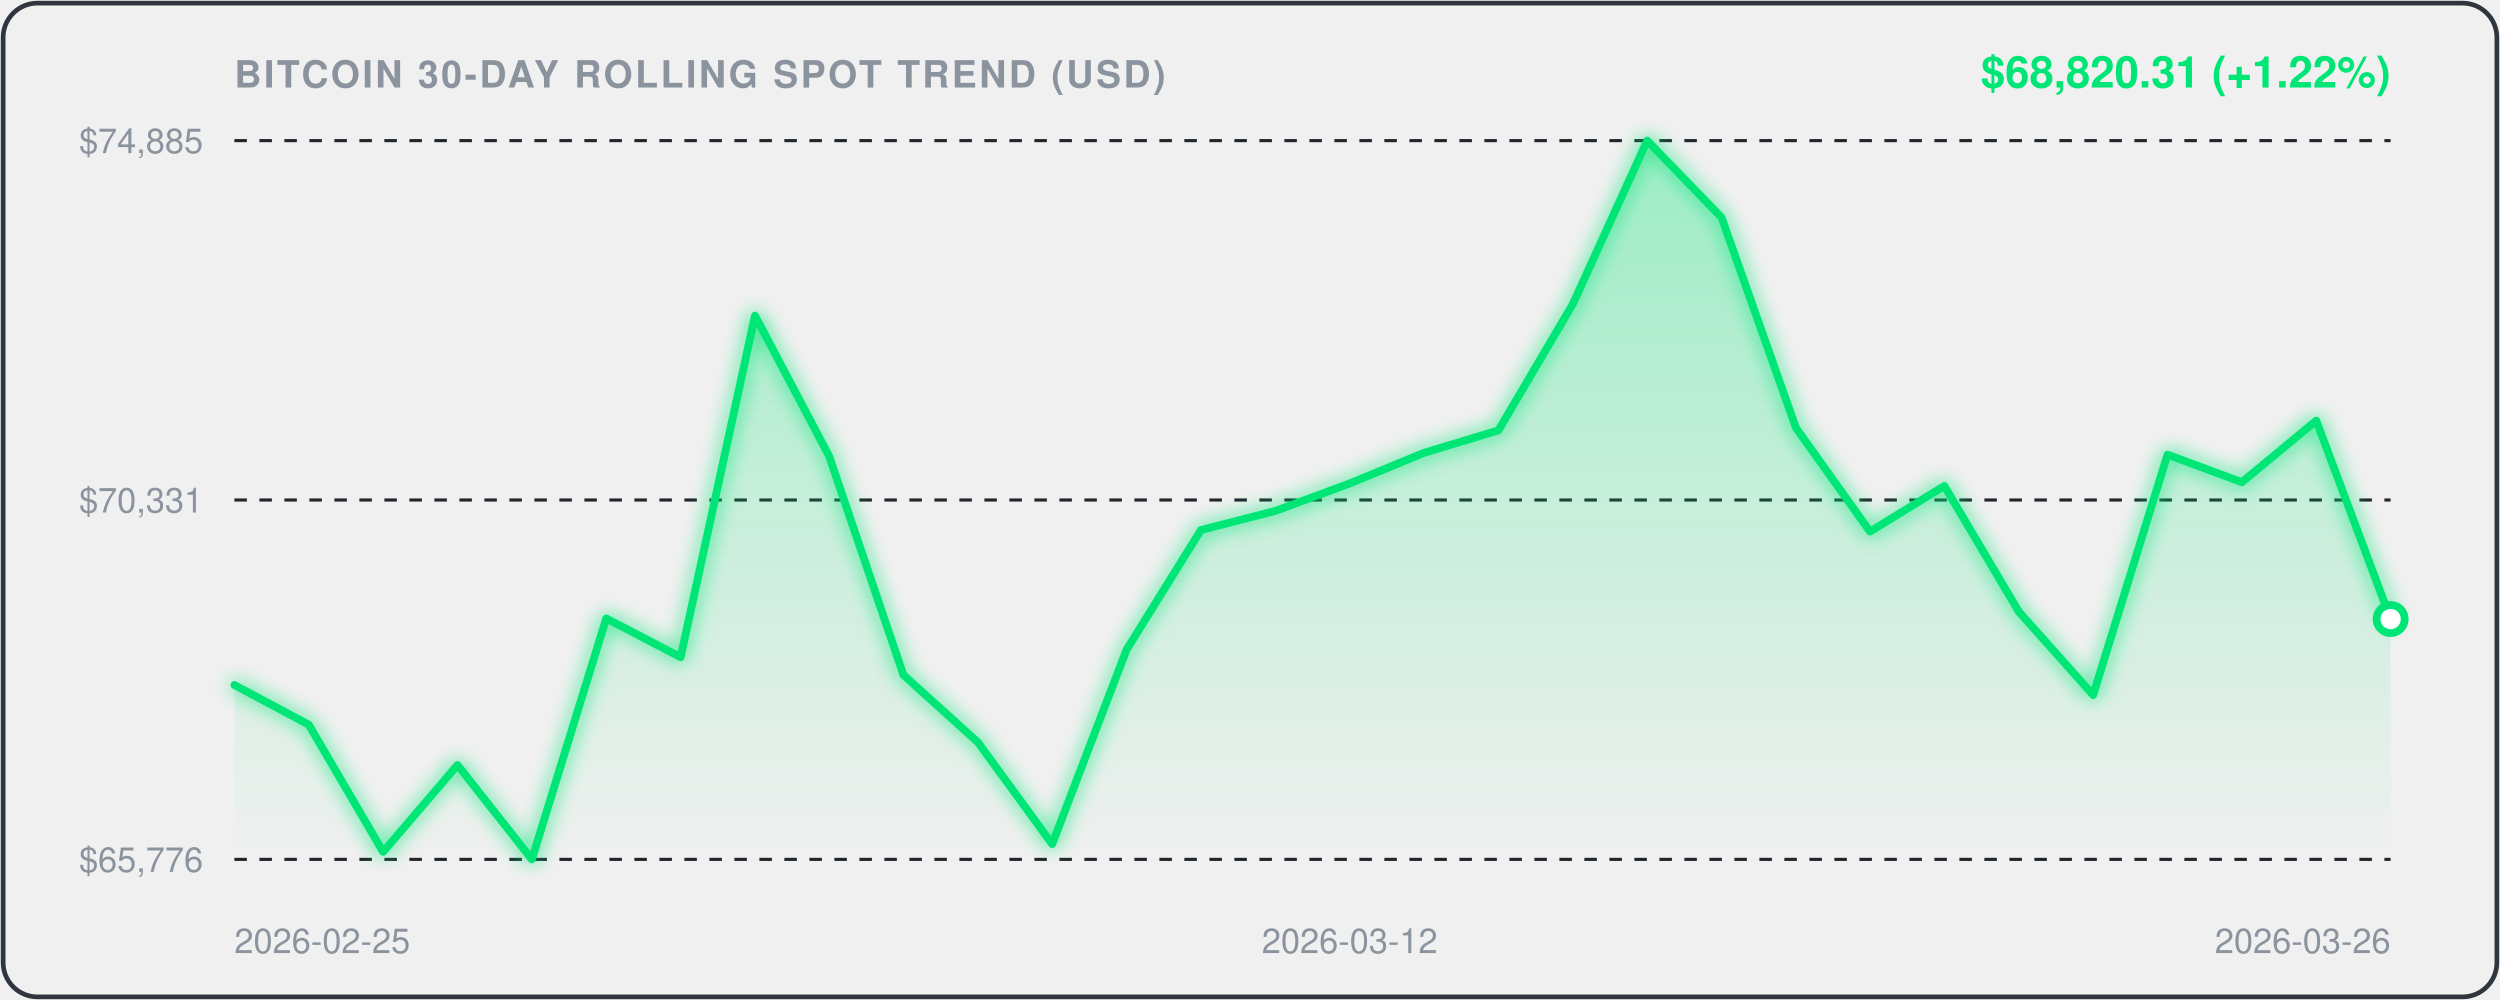
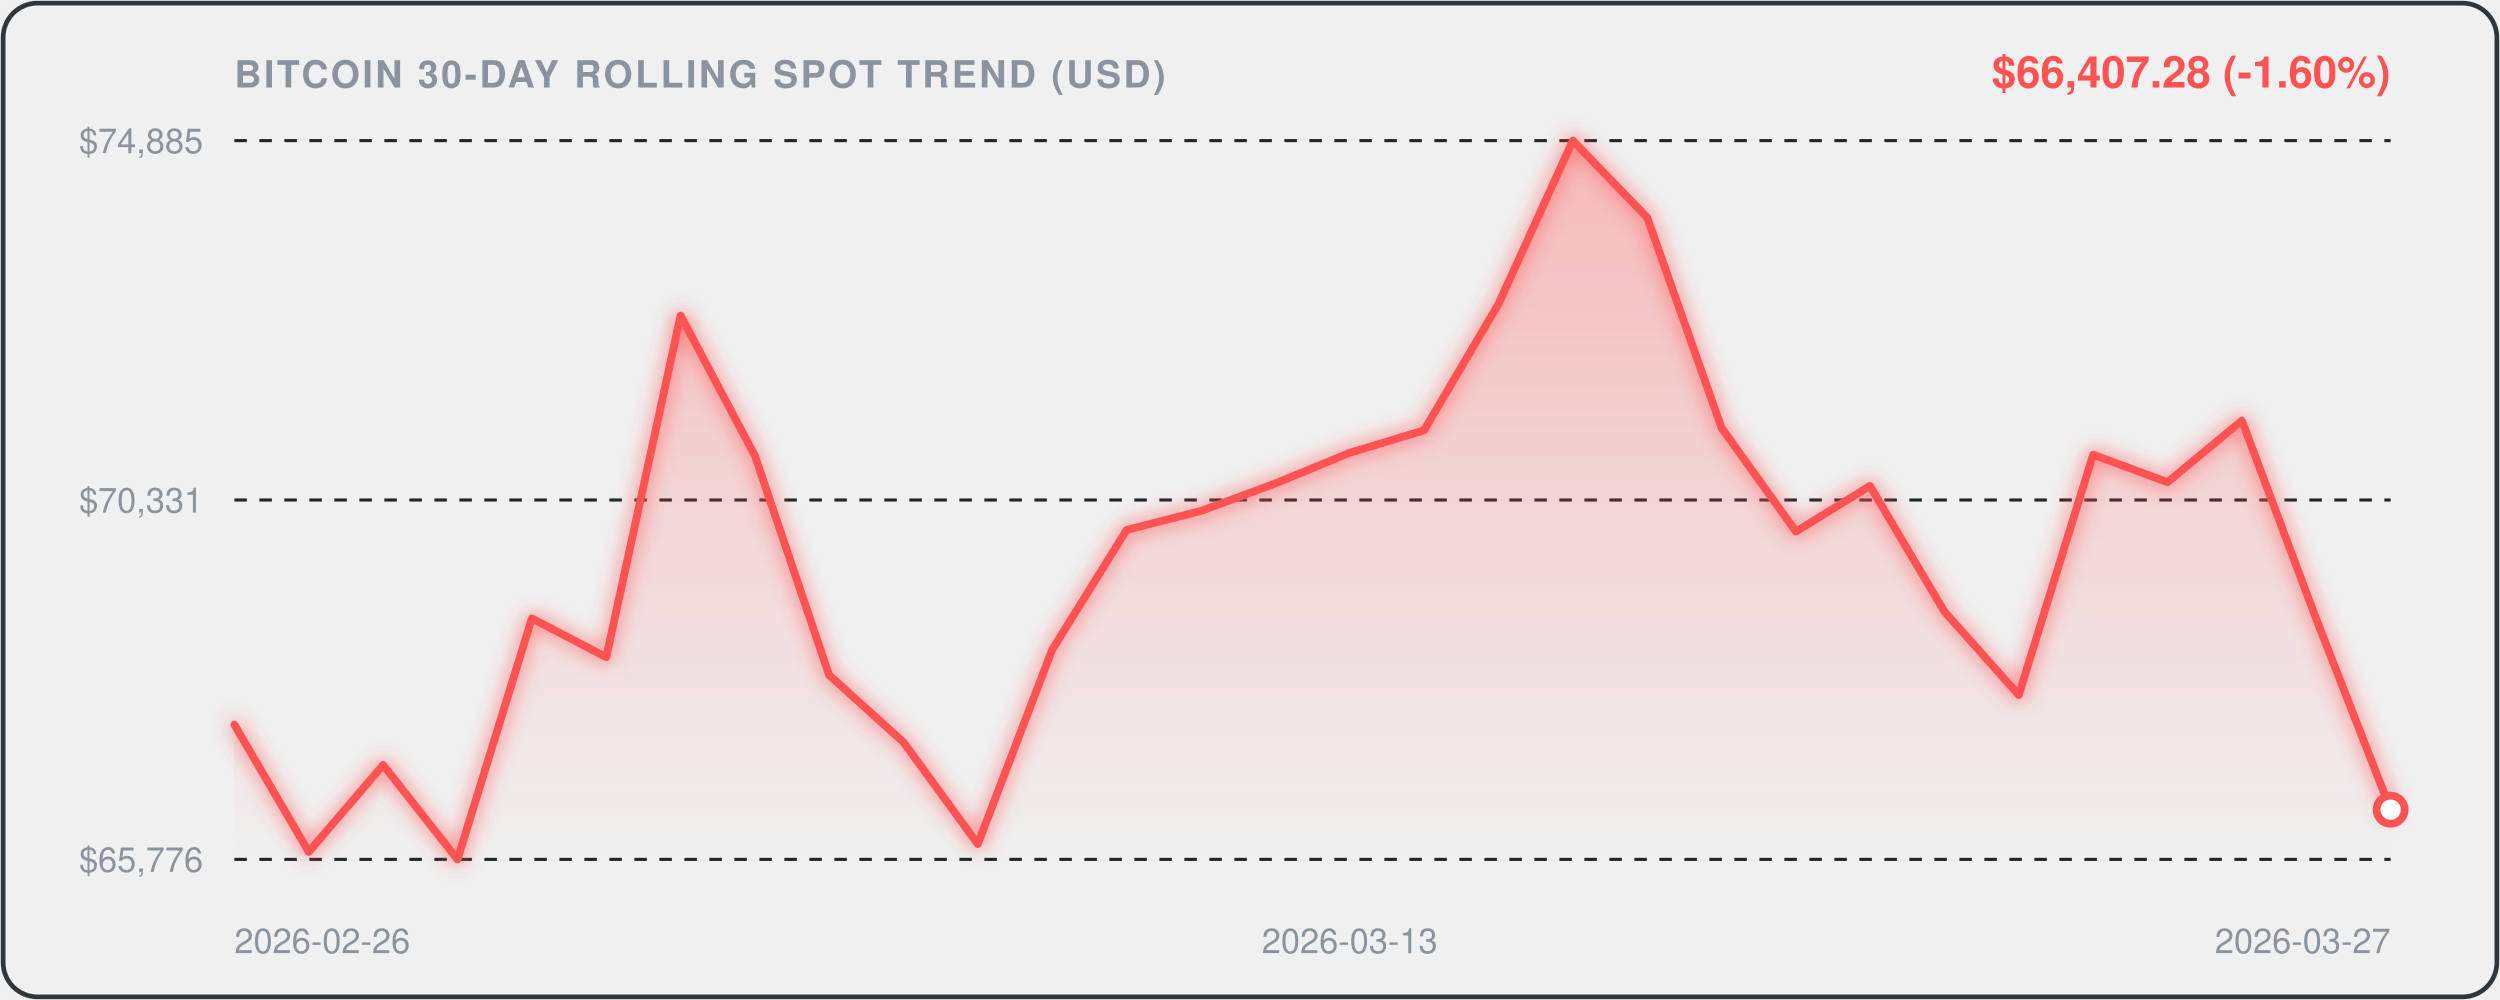
<svg xmlns="http://www.w3.org/2000/svg" viewBox="0 0 800 320" width="100%" height="100%" style="background:#0d1117;border-radius:12px;font-family:-apple-system,BlinkMacSystemFont,'Segoe UI',Helvetica,Arial,sans-serif;">
  <defs>
    <linearGradient id="areaGrad" x1="0" y1="0" x2="0" y2="1">
-       <stop offset="0%" stop-color="rgba(0, 230, 118, 0.35)" />
-       <stop offset="100%" stop-color="rgba(0, 230, 118, 0.0)" />
+       <stop offset="0%" stop-color="rgba(255, 82, 82, 0.35)" />
+       <stop offset="100%" stop-color="rgba(255, 82, 82, 0.0)" />
    </linearGradient>
    <filter id="glow" x="-20%" y="-20%" width="140%" height="140%">
      <feGaussianBlur stdDeviation="3" result="blur" />
      <feComposite in="SourceGraphic" in2="blur" operator="over" />
    </filter>
  </defs>
  <rect x="1" y="1" width="798" height="318" rx="11" fill="none" stroke="#30363d" stroke-width="1.5" />
  <text x="75" y="28" fill="#8b949e" font-size="12" font-weight="600" letter-spacing="0.8">BITCOIN 30-DAY ROLLING SPOT TREND (USD)</text>
-   <text x="765" y="28" text-anchor="end" fill="#00E676" font-size="14" font-weight="700">$68,820.31 (+1.22%)</text>
+   <text x="765" y="28" text-anchor="end" fill="#FF5252" font-size="14" font-weight="700">$66,407.28 (-1.60%)</text>
  <line x1="75" y1="45" x2="765" y2="45" stroke="#21262d" stroke-width="1" stroke-dasharray="4,4" />
  <text x="65" y="49" text-anchor="end" fill="#8b949e" font-size="11">$74,885</text>
  <line x1="75" y1="160.0" x2="765" y2="160.0" stroke="#21262d" stroke-width="1" stroke-dasharray="4,4" />
  <text x="65" y="164.0" text-anchor="end" fill="#8b949e" font-size="11">$70,331</text>
  <line x1="75" y1="275" x2="765" y2="275" stroke="#21262d" stroke-width="1" stroke-dasharray="4,4" />
  <text x="65" y="279" text-anchor="end" fill="#8b949e" font-size="11">$65,776</text>
-   <path d="M 75.0,219.2 L 98.8,231.9 L 122.6,272.6 L 146.4,244.8 L 170.2,275.0 L 194.0,197.9 L 217.8,210.3 L 241.6,101.0 L 265.3,145.9 L 289.1,216.0 L 312.9,237.5 L 336.7,270.1 L 360.5,207.9 L 384.3,169.6 L 408.1,163.5 L 431.9,154.7 L 455.7,144.9 L 479.5,137.7 L 503.3,97.3 L 527.1,45.0 L 550.9,69.6 L 574.7,136.9 L 598.4,170.1 L 622.2,155.5 L 646.0,195.7 L 669.8,222.4 L 693.6,145.5 L 717.4,154.3 L 741.2,134.6 L 765.0,198.1 L 765.0,275.0 L 75.0,275.0 Z" fill="url(#areaGrad)" />
-   <path d="M 75.0,219.2 L 98.8,231.9 L 122.6,272.6 L 146.4,244.8 L 170.2,275.0 L 194.0,197.9 L 217.8,210.3 L 241.6,101.0 L 265.3,145.9 L 289.1,216.0 L 312.9,237.5 L 336.7,270.1 L 360.5,207.9 L 384.3,169.6 L 408.1,163.5 L 431.9,154.7 L 455.7,144.9 L 479.5,137.7 L 503.3,97.3 L 527.1,45.0 L 550.9,69.6 L 574.7,136.9 L 598.4,170.1 L 622.2,155.5 L 646.0,195.7 L 669.8,222.4 L 693.6,145.5 L 717.4,154.3 L 741.2,134.6 L 765.0,198.1" fill="none" stroke="#00E676" stroke-width="2.5" stroke-linecap="round" stroke-linejoin="round" filter="url(#glow)" />
-   <circle cx="765.0" cy="198.1" r="4.5" fill="#ffffff" stroke="#00E676" stroke-width="2.5" />
-   <text x="75.0" y="305" fill="#8b949e" font-size="11" text-anchor="start">2026-02-25</text>
-   <text x="431.9" y="305" fill="#8b949e" font-size="11" text-anchor="middle">2026-03-12</text>
-   <text x="765.0" y="305" fill="#8b949e" font-size="11" text-anchor="end">2026-03-26</text>
+   <path d="M 75.0,231.9 L 98.8,272.6 L 122.6,244.8 L 146.4,275.0 L 170.2,197.9 L 194.0,210.3 L 217.8,101.0 L 241.6,145.9 L 265.3,216.0 L 289.1,237.5 L 312.9,270.1 L 336.7,207.9 L 360.5,169.6 L 384.3,163.5 L 408.1,154.7 L 431.9,144.9 L 455.7,137.7 L 479.5,97.3 L 503.3,45.0 L 527.1,69.6 L 550.9,136.9 L 574.7,170.1 L 598.4,155.5 L 622.2,195.7 L 646.0,222.4 L 669.8,145.5 L 693.6,154.3 L 717.4,134.6 L 741.2,198.1 L 765.0,259.1 L 765.0,275.0 L 75.0,275.0 Z" fill="url(#areaGrad)" />
+   <path d="M 75.0,231.9 L 98.8,272.6 L 122.6,244.8 L 146.4,275.0 L 170.2,197.9 L 194.0,210.3 L 217.8,101.0 L 241.6,145.9 L 265.3,216.0 L 289.1,237.5 L 312.9,270.1 L 336.7,207.9 L 360.5,169.6 L 384.3,163.5 L 408.1,154.7 L 431.9,144.9 L 455.7,137.7 L 479.5,97.3 L 503.3,45.0 L 527.1,69.6 L 550.9,136.9 L 574.7,170.1 L 598.4,155.5 L 622.2,195.7 L 646.0,222.4 L 669.8,145.5 L 693.6,154.3 L 717.4,134.6 L 741.2,198.1 L 765.0,259.1" fill="none" stroke="#FF5252" stroke-width="2.5" stroke-linecap="round" stroke-linejoin="round" filter="url(#glow)" />
+   <circle cx="765.0" cy="259.1" r="4.5" fill="#ffffff" stroke="#FF5252" stroke-width="2.5" />
+   <text x="75.0" y="305" fill="#8b949e" font-size="11" text-anchor="start">2026-02-26</text>
+   <text x="431.9" y="305" fill="#8b949e" font-size="11" text-anchor="middle">2026-03-13</text>
+   <text x="765.0" y="305" fill="#8b949e" font-size="11" text-anchor="end">2026-03-27</text>
</svg>
